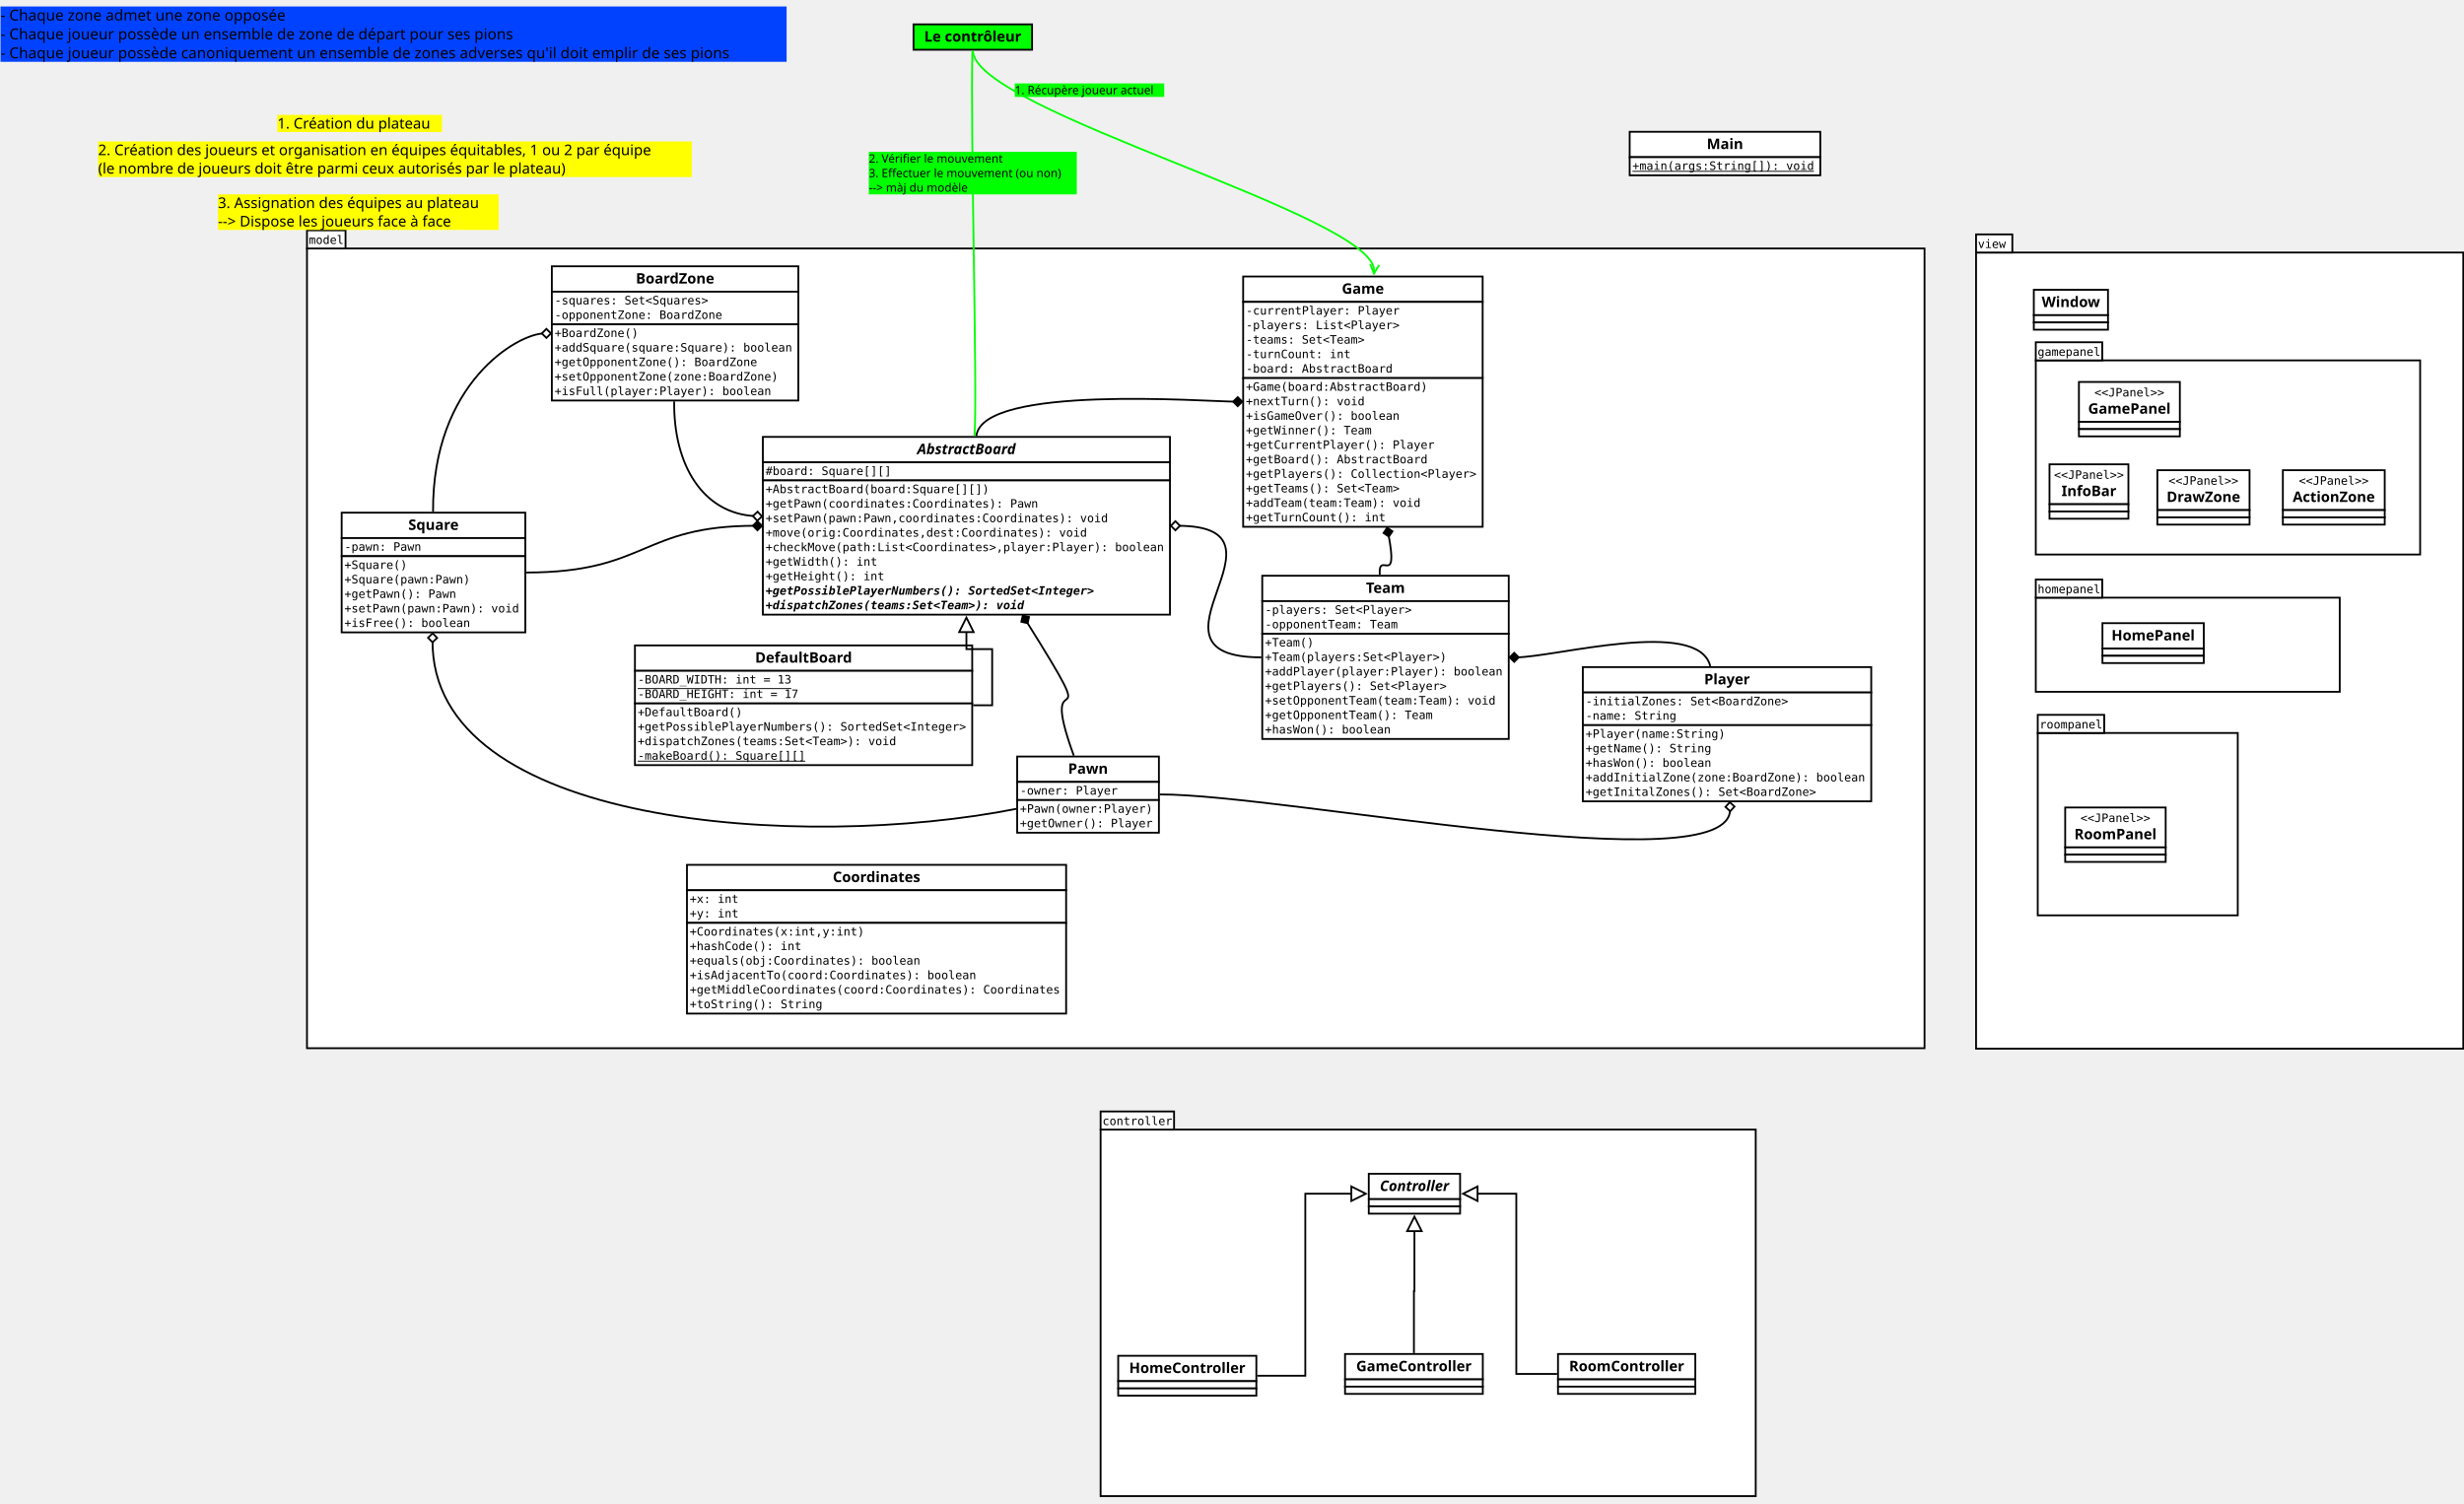
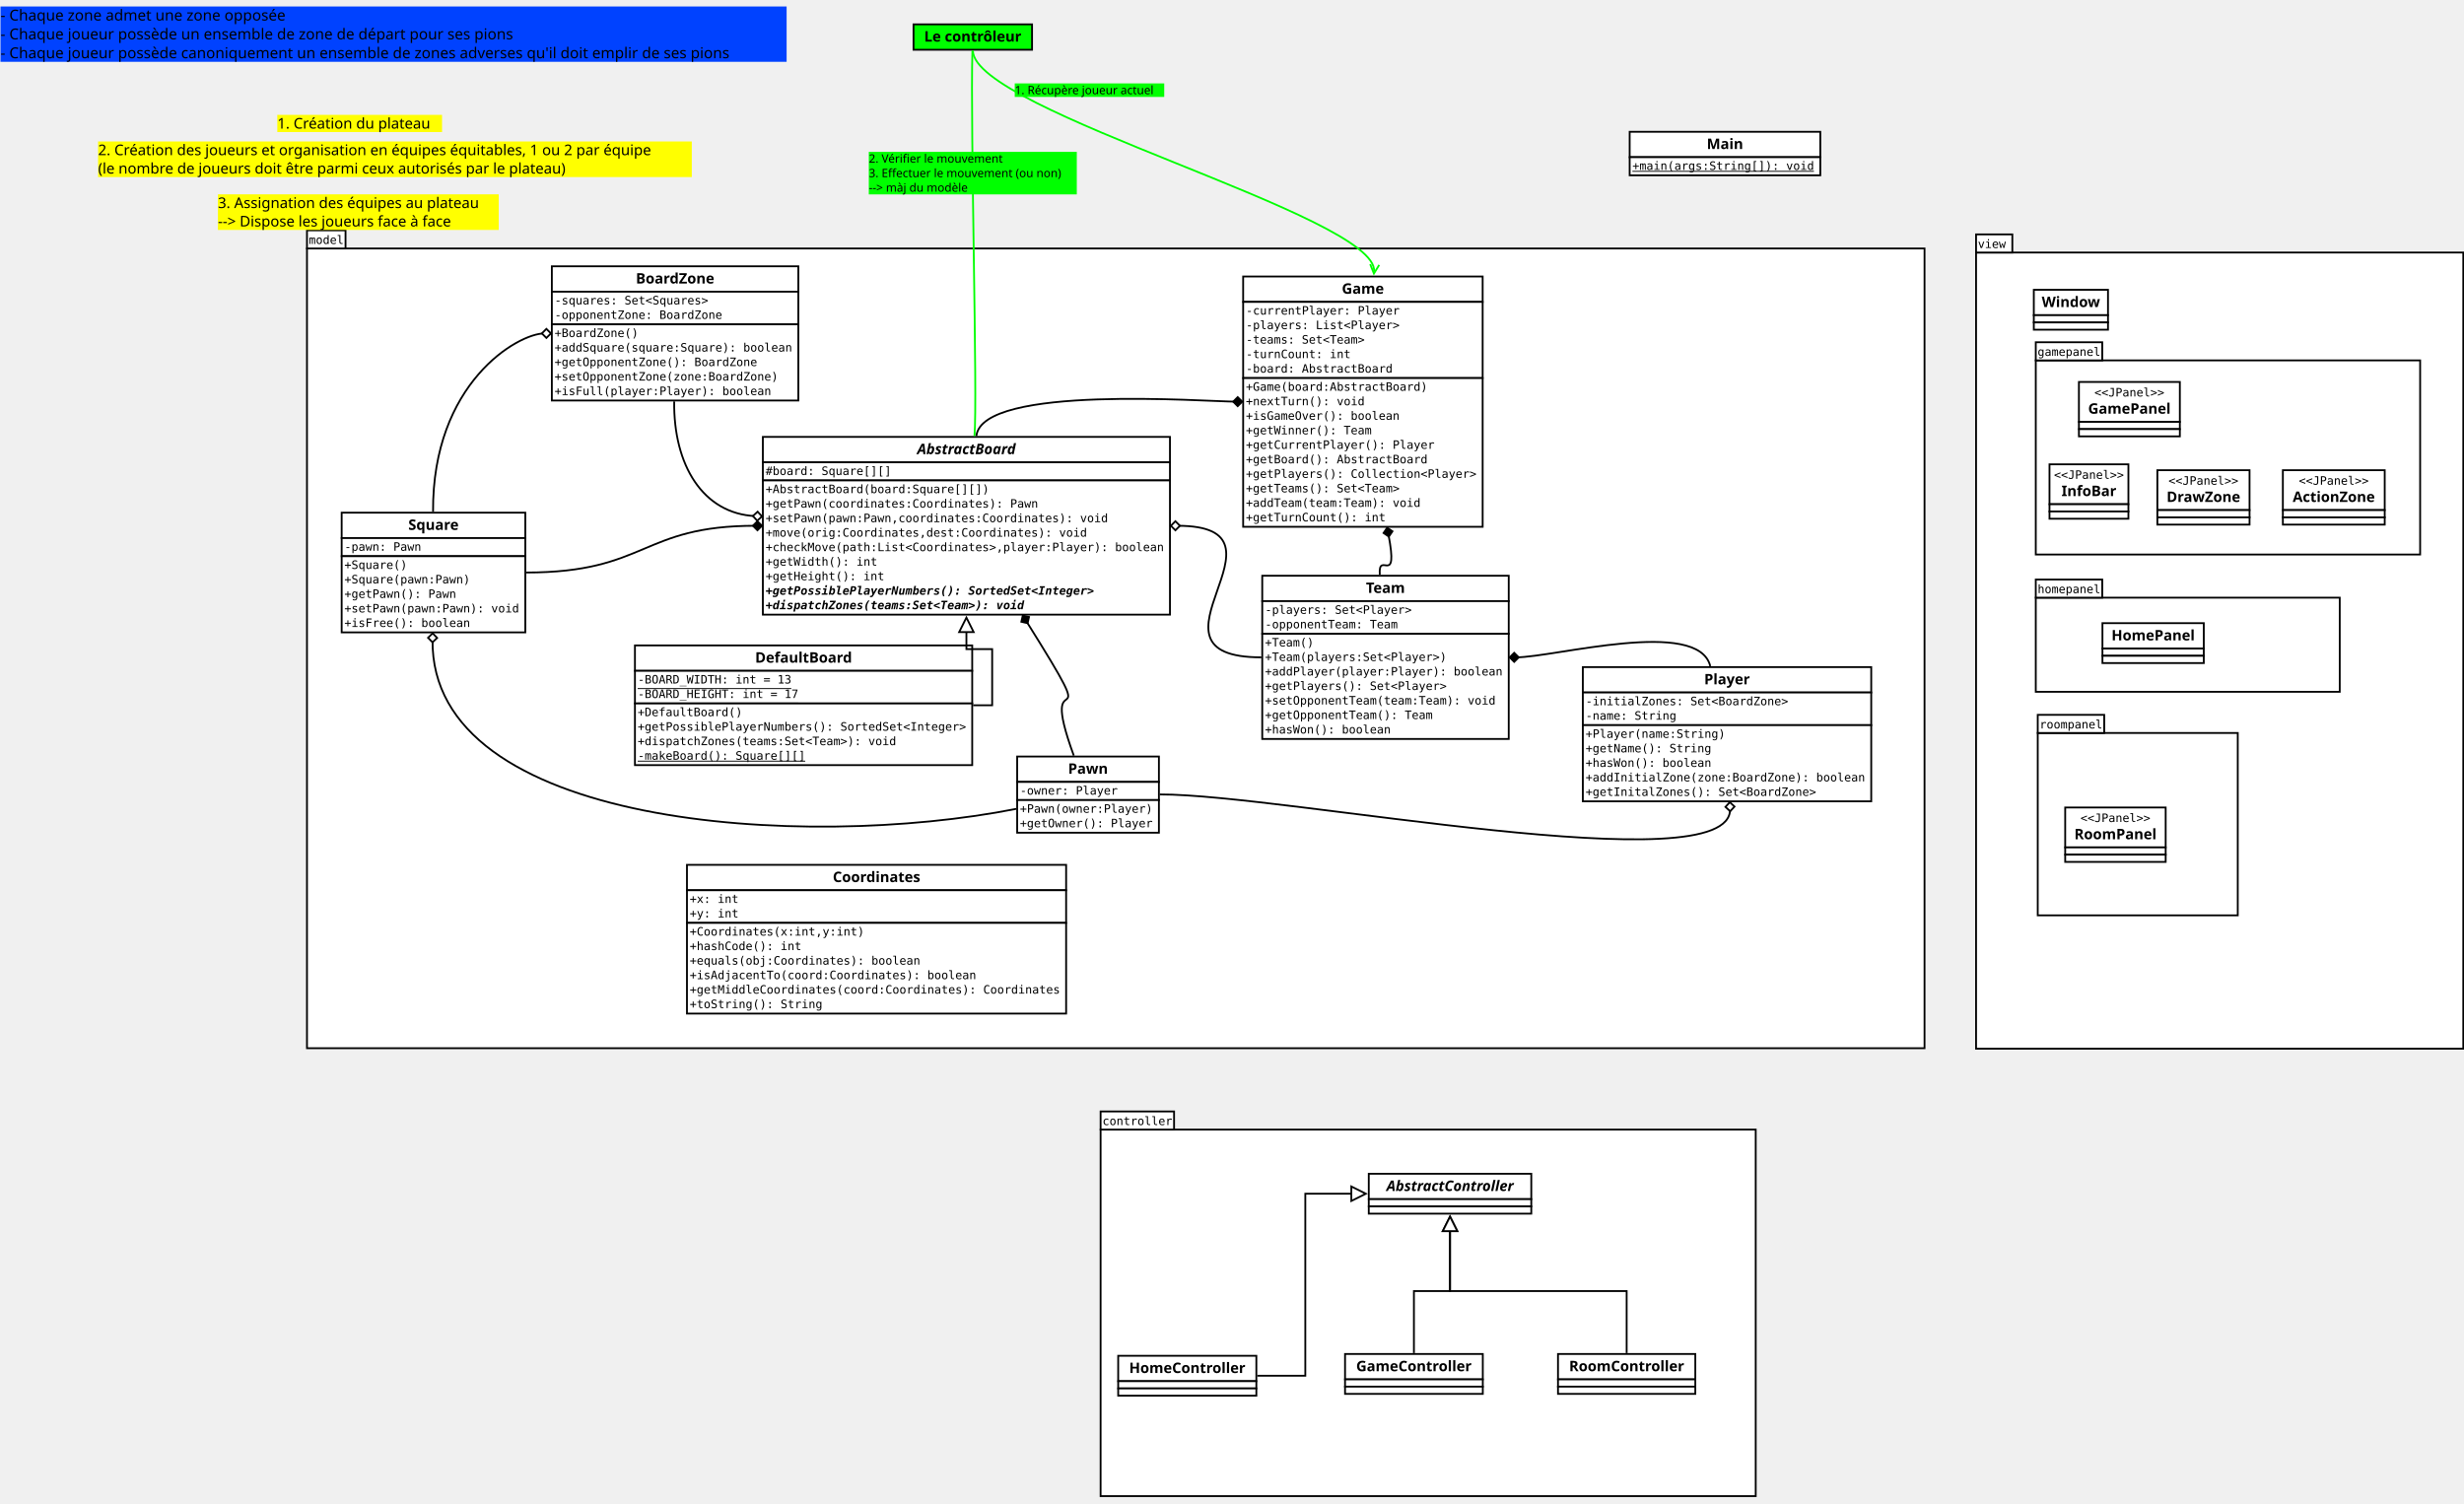
<svg xmlns="http://www.w3.org/2000/svg" width="136cm" height="83cm" viewBox="-1319 -499 2717 1644">
  <g>
    <rect style="fill: #ffffff" x="-980.496" y="-232.092" width="1783.64" height="881.86" />
    <rect style="fill: none; fill-opacity:0; stroke-width: 2; stroke: #000000" x="-980.496" y="-232.092" width="1783.64" height="881.86" />
    <rect style="fill: #ffffff" x="-980.496" y="-252.092" width="42.5" height="20" />
    <rect style="fill: none; fill-opacity:0; stroke-width: 2; stroke: #000000" x="-980.496" y="-252.092" width="42.5" height="20" />
    <text font-size="12.8" style="fill: #000000;text-anchor:start;font-family:monospace;font-style:normal;font-weight:normal" x="-978.496" y="-237.092">model</text>
  </g>
  <g>
    <rect style="fill: #ffffff" x="-477.808" y="-24.324" width="448.9" height="28" />
    <rect style="fill: none; fill-opacity:0; stroke-width: 2; stroke: #000000" x="-477.808" y="-24.324" width="448.9" height="28" />
    <text font-size="16" style="fill: #000000;text-anchor:middle;font-family:sans-serif;font-style:italic;font-weight:700" x="-253.358" y="-5.324">AbstractBoard</text>
    <rect style="fill: #ffffff" x="-477.808" y="3.676" width="448.9" height="20" />
    <rect style="fill: none; fill-opacity:0; stroke-width: 2; stroke: #000000" x="-477.808" y="3.676" width="448.9" height="20" />
    <text font-size="12.8" style="fill: #000000;text-anchor:start;font-family:monospace;font-style:normal;font-weight:normal" x="-474.808" y="17.676">#board: Square[][]</text>
    <rect style="fill: #ffffff" x="-477.808" y="23.676" width="448.9" height="148" />
    <rect style="fill: none; fill-opacity:0; stroke-width: 2; stroke: #000000" x="-477.808" y="23.676" width="448.9" height="148" />
    <text font-size="12.8" style="fill: #000000;text-anchor:start;font-family:monospace;font-style:normal;font-weight:normal" x="-474.808" y="37.676">+AbstractBoard(board:Square[][])</text>
    <text font-size="12.8" style="fill: #000000;text-anchor:start;font-family:monospace;font-style:normal;font-weight:normal" x="-474.808" y="53.676">+getPawn(coordinates:Coordinates): Pawn</text>
    <text font-size="12.8" style="fill: #000000;text-anchor:start;font-family:monospace;font-style:normal;font-weight:normal" x="-474.808" y="69.676">+setPawn(pawn:Pawn,coordinates:Coordinates): void</text>
    <text font-size="12.8" style="fill: #000000;text-anchor:start;font-family:monospace;font-style:normal;font-weight:normal" x="-474.808" y="85.676">+move(orig:Coordinates,dest:Coordinates): void</text>
    <text font-size="12.8" style="fill: #000000;text-anchor:start;font-family:monospace;font-style:normal;font-weight:normal" x="-474.808" y="101.676">+checkMove(path:List&lt;Coordinates&gt;,player:Player): boolean</text>
    <text font-size="12.8" style="fill: #000000;text-anchor:start;font-family:monospace;font-style:normal;font-weight:normal" x="-474.808" y="117.676">+getWidth(): int</text>
    <text font-size="12.8" style="fill: #000000;text-anchor:start;font-family:monospace;font-style:normal;font-weight:normal" x="-474.808" y="133.676">+getHeight(): int</text>
    <text font-size="12.8" style="fill: #000000;text-anchor:start;font-family:monospace;font-style:italic;font-weight:700" x="-474.808" y="149.676">+getPossiblePlayerNumbers(): SortedSet&lt;Integer&gt;</text>
    <text font-size="12.8" style="fill: #000000;text-anchor:start;font-family:monospace;font-style:italic;font-weight:700" x="-474.808" y="165.676">+dispatchZones(teams:Set&lt;Team&gt;): void</text>
  </g>
  <g>
    <rect style="fill: #ffffff" x="-197.395" y="328.142" width="156.3" height="28" />
    <rect style="fill: none; fill-opacity:0; stroke-width: 2; stroke: #000000" x="-197.395" y="328.142" width="156.3" height="28" />
    <text font-size="16" style="fill: #000000;text-anchor:middle;font-family:sans-serif;font-style:normal;font-weight:700" x="-119.245" y="347.142">Pawn</text>
    <rect style="fill: #ffffff" x="-197.395" y="356.142" width="156.3" height="20" />
    <rect style="fill: none; fill-opacity:0; stroke-width: 2; stroke: #000000" x="-197.395" y="356.142" width="156.3" height="20" />
    <text font-size="12.8" style="fill: #000000;text-anchor:start;font-family:monospace;font-style:normal;font-weight:normal" x="-194.395" y="370.142">-owner: Player</text>
    <rect style="fill: #ffffff" x="-197.395" y="376.142" width="156.3" height="36" />
    <rect style="fill: none; fill-opacity:0; stroke-width: 2; stroke: #000000" x="-197.395" y="376.142" width="156.3" height="36" />
    <text font-size="12.8" style="fill: #000000;text-anchor:start;font-family:monospace;font-style:normal;font-weight:normal" x="-194.395" y="390.142">+Pawn(owner:Player)</text>
    <text font-size="12.8" style="fill: #000000;text-anchor:start;font-family:monospace;font-style:normal;font-weight:normal" x="-194.395" y="406.142">+getOwner(): Player</text>
  </g>
  <g>
    <rect style="fill: #ffffff" x="426.372" y="229.53" width="318" height="28" />
    <rect style="fill: none; fill-opacity:0; stroke-width: 2; stroke: #000000" x="426.372" y="229.53" width="318" height="28" />
    <text font-size="16" style="fill: #000000;text-anchor:middle;font-family:sans-serif;font-style:normal;font-weight:700" x="585.372" y="248.53">Player</text>
    <rect style="fill: #ffffff" x="426.372" y="257.53" width="318" height="36" />
    <rect style="fill: none; fill-opacity:0; stroke-width: 2; stroke: #000000" x="426.372" y="257.53" width="318" height="36" />
    <text font-size="12.8" style="fill: #000000;text-anchor:start;font-family:monospace;font-style:normal;font-weight:normal" x="429.372" y="271.53">-initialZones: Set&lt;BoardZone&gt;</text>
    <text font-size="12.8" style="fill: #000000;text-anchor:start;font-family:monospace;font-style:normal;font-weight:normal" x="429.372" y="287.53">-name: String</text>
    <rect style="fill: #ffffff" x="426.372" y="293.53" width="318" height="84" />
    <rect style="fill: none; fill-opacity:0; stroke-width: 2; stroke: #000000" x="426.372" y="293.53" width="318" height="84" />
    <text font-size="12.8" style="fill: #000000;text-anchor:start;font-family:monospace;font-style:normal;font-weight:normal" x="429.372" y="307.53">+Player(name:String)</text>
    <text font-size="12.8" style="fill: #000000;text-anchor:start;font-family:monospace;font-style:normal;font-weight:normal" x="429.372" y="323.53">+getName(): String</text>
    <text font-size="12.8" style="fill: #000000;text-anchor:start;font-family:monospace;font-style:normal;font-weight:normal" x="429.372" y="339.53">+hasWon(): boolean</text>
    <text font-size="12.8" style="fill: #000000;text-anchor:start;font-family:monospace;font-style:normal;font-weight:normal" x="429.372" y="355.53">+addInitialZone(zone:BoardZone): boolean</text>
    <text font-size="12.8" style="fill: #000000;text-anchor:start;font-family:monospace;font-style:normal;font-weight:normal" x="429.372" y="371.53">+getInitalZones(): Set&lt;BoardZone&gt;</text>
  </g>
  <g>
    <rect style="fill: #ffffff" x="51.797" y="-201.182" width="264.1" height="28" />
    <rect style="fill: none; fill-opacity:0; stroke-width: 2; stroke: #000000" x="51.797" y="-201.182" width="264.1" height="28" />
    <text font-size="16" style="fill: #000000;text-anchor:middle;font-family:sans-serif;font-style:normal;font-weight:700" x="183.847" y="-182.182">Game</text>
    <rect style="fill: #ffffff" x="51.797" y="-173.182" width="264.1" height="84" />
    <rect style="fill: none; fill-opacity:0; stroke-width: 2; stroke: #000000" x="51.797" y="-173.182" width="264.1" height="84" />
    <text font-size="12.8" style="fill: #000000;text-anchor:start;font-family:monospace;font-style:normal;font-weight:normal" x="54.797" y="-159.182">-currentPlayer: Player</text>
    <text font-size="12.8" style="fill: #000000;text-anchor:start;font-family:monospace;font-style:normal;font-weight:normal" x="54.797" y="-143.182">-players: List&lt;Player&gt;</text>
    <text font-size="12.8" style="fill: #000000;text-anchor:start;font-family:monospace;font-style:normal;font-weight:normal" x="54.797" y="-127.182">-teams: Set&lt;Team&gt;</text>
    <text font-size="12.8" style="fill: #000000;text-anchor:start;font-family:monospace;font-style:normal;font-weight:normal" x="54.797" y="-111.182">-turnCount: int</text>
    <text font-size="12.8" style="fill: #000000;text-anchor:start;font-family:monospace;font-style:normal;font-weight:normal" x="54.797" y="-95.182">-board: AbstractBoard</text>
    <rect style="fill: #ffffff" x="51.797" y="-89.182" width="264.1" height="164" />
    <rect style="fill: none; fill-opacity:0; stroke-width: 2; stroke: #000000" x="51.797" y="-89.182" width="264.1" height="164" />
    <text font-size="12.8" style="fill: #000000;text-anchor:start;font-family:monospace;font-style:normal;font-weight:normal" x="54.797" y="-75.182">+Game(board:AbstractBoard)</text>
    <text font-size="12.8" style="fill: #000000;text-anchor:start;font-family:monospace;font-style:normal;font-weight:normal" x="54.797" y="-59.182">+nextTurn(): void</text>
    <text font-size="12.8" style="fill: #000000;text-anchor:start;font-family:monospace;font-style:normal;font-weight:normal" x="54.797" y="-43.182">+isGameOver(): boolean</text>
    <text font-size="12.8" style="fill: #000000;text-anchor:start;font-family:monospace;font-style:normal;font-weight:normal" x="54.797" y="-27.182">+getWinner(): Team</text>
    <text font-size="12.8" style="fill: #000000;text-anchor:start;font-family:monospace;font-style:normal;font-weight:normal" x="54.797" y="-11.182">+getCurrentPlayer(): Player</text>
    <text font-size="12.8" style="fill: #000000;text-anchor:start;font-family:monospace;font-style:normal;font-weight:normal" x="54.797" y="4.818">+getBoard(): AbstractBoard</text>
    <text font-size="12.8" style="fill: #000000;text-anchor:start;font-family:monospace;font-style:normal;font-weight:normal" x="54.797" y="20.818">+getPlayers(): Collection&lt;Player&gt;</text>
    <text font-size="12.8" style="fill: #000000;text-anchor:start;font-family:monospace;font-style:normal;font-weight:normal" x="54.797" y="36.818">+getTeams(): Set&lt;Team&gt;</text>
    <text font-size="12.8" style="fill: #000000;text-anchor:start;font-family:monospace;font-style:normal;font-weight:normal" x="54.797" y="52.818">+addTeam(team:Team): void</text>
    <text font-size="12.8" style="fill: #000000;text-anchor:start;font-family:monospace;font-style:normal;font-weight:normal" x="54.797" y="68.818">+getTurnCount(): int</text>
  </g>
  <g>
    <path style="fill: none; fill-opacity:0; stroke-width: 2; stroke: #000000" d="M 43.62 -63.182 C 11.333,-63.182 -236.044,-82.329 -242.37,-25.33" />
    <polygon style="fill: #000000" points="50.791,-63.182 45.791,-58.182 40.791,-63.182 45.791,-68.182 " />
    <polygon style="fill: none; fill-opacity:0; stroke-width: 2; stroke: #000000" points="50.791,-63.182 45.791,-58.182 40.791,-63.182 45.791,-68.182 " />
  </g>
  <g>
    <path style="fill: none; fill-opacity:0; stroke-width: 2; stroke: #000000" d="M 588.711 385.669 C 592.146,470.153 97.507,369.591 -40.096,369.941" />
    <polygon style="fill: #ffffff" points="588.42,378.503 593.619,383.296 588.826,388.495 583.627,383.702 " />
    <polygon style="fill: none; fill-opacity:0; stroke-width: 2; stroke: #000000" points="588.42,378.503 593.619,383.296 588.826,388.495 583.627,383.702 " />
  </g>
  <g>
    <path style="fill: none; fill-opacity:0; stroke-width: 2; stroke: #000000" d="M -187.399 178.736 C -94.348,326.95 -177.836,209.694 -134.948,327.142" />
    <polygon style="fill: #000000" points="-191.213,172.662 -184.32,174.238 -185.896,181.131 -192.789,179.555 " />
    <polygon style="fill: none; fill-opacity:0; stroke-width: 2; stroke: #000000" points="-191.213,172.662 -184.32,174.238 -185.896,181.131 -192.789,179.555 " />
  </g>
  <g>
    <path style="fill: none; fill-opacity:0; stroke-width: 2; stroke: #000000" d="M 352.829 218.77 C 395.046,218.77 553.614,174.676 566.886,228.526" />
    <polygon style="fill: #000000" points="345.658,218.77 350.658,213.77 355.658,218.77 350.658,223.77 " />
    <polygon style="fill: none; fill-opacity:0; stroke-width: 2; stroke: #000000" points="345.658,218.77 350.658,213.77 355.658,218.77 350.658,223.77 " />
  </g>
  <g>
    <rect style="fill: #ffffff" x="-942.248" y="59.234" width="202.5" height="28" />
    <rect style="fill: none; fill-opacity:0; stroke-width: 2; stroke: #000000" x="-942.248" y="59.234" width="202.5" height="28" />
    <text font-size="16" style="fill: #000000;text-anchor:middle;font-family:sans-serif;font-style:normal;font-weight:700" x="-840.998" y="78.234">Square</text>
    <rect style="fill: #ffffff" x="-942.248" y="87.234" width="202.5" height="20" />
    <rect style="fill: none; fill-opacity:0; stroke-width: 2; stroke: #000000" x="-942.248" y="87.234" width="202.5" height="20" />
    <text font-size="12.8" style="fill: #000000;text-anchor:start;font-family:monospace;font-style:normal;font-weight:normal" x="-939.248" y="101.234">-pawn: Pawn</text>
    <rect style="fill: #ffffff" x="-942.248" y="107.234" width="202.5" height="84" />
    <rect style="fill: none; fill-opacity:0; stroke-width: 2; stroke: #000000" x="-942.248" y="107.234" width="202.5" height="84" />
    <text font-size="12.8" style="fill: #000000;text-anchor:start;font-family:monospace;font-style:normal;font-weight:normal" x="-939.248" y="121.234">+Square()</text>
    <text font-size="12.8" style="fill: #000000;text-anchor:start;font-family:monospace;font-style:normal;font-weight:normal" x="-939.248" y="137.234">+Square(pawn:Pawn)</text>
    <text font-size="12.8" style="fill: #000000;text-anchor:start;font-family:monospace;font-style:normal;font-weight:normal" x="-939.248" y="153.234">+getPawn(): Pawn</text>
    <text font-size="12.8" style="fill: #000000;text-anchor:start;font-family:monospace;font-style:normal;font-weight:normal" x="-939.248" y="169.234">+setPawn(pawn:Pawn): void</text>
    <text font-size="12.8" style="fill: #000000;text-anchor:start;font-family:monospace;font-style:normal;font-weight:normal" x="-939.248" y="185.234">+isFree(): boolean</text>
  </g>
  <g>
    <path style="fill: none; fill-opacity:0; stroke-width: 2; stroke: #000000" d="M -485.954 73.676 C -612.854,73.676 -604.817,125.234 -738.889,125.234" />
    <polygon style="fill: #000000" points="-478.782,73.676 -483.782,78.676 -488.782,73.676 -483.782,68.676 " />
    <polygon style="fill: none; fill-opacity:0; stroke-width: 2; stroke: #000000" points="-478.782,73.676 -483.782,78.676 -488.782,73.676 -483.782,68.676 " />
  </g>
  <g>
    <path style="fill: none; fill-opacity:0; stroke-width: 2; stroke: #000000" d="M -842.023 199.398 C -844.88,406.129 -432.602,432.291 -198.391,385.839" />
    <polygon style="fill: #ffffff" points="-841.924,192.227 -836.993,197.296 -842.062,202.226 -846.992,197.158 " />
    <polygon style="fill: none; fill-opacity:0; stroke-width: 2; stroke: #000000" points="-841.924,192.227 -836.993,197.296 -842.062,202.226 -846.992,197.158 " />
  </g>
  <g>
    <rect style="fill: #00ff00" x="-311.67" y="-479.228" width="130.7" height="28" />
    <rect style="fill: none; fill-opacity:0; stroke-width: 2; stroke: #000000" x="-311.67" y="-479.228" width="130.7" height="28" />
    <text font-size="16" style="fill: #000000;text-anchor:middle;font-family:sans-serif;font-style:normal;font-weight:700" x="-246.32" y="-460.228">Le contrôleur</text>
  </g>
  <g>
    <path style="fill: none; fill-opacity:0; stroke-width: 2; stroke: #00ff00" d="M -246.204 -450.234 C -245.69,-383.54 201.439,-267.848 196.178,-206.643" />
    <polyline style="fill: none; fill-opacity:0; stroke-width: 2; stroke: #00ff00" points="191.861,-214.807 195.987,-204.416 201.825,-213.951 " />
  </g>
  <path style="fill: none; fill-opacity:0; stroke-width: 2; stroke: #00ff00" d="M -246.745 -450.226 C -249.161,-364.976 -240.892,-65.24 -244.476,-25.302" />
  <g>
    <rect style="fill: #00ff00" x="-200.072" y="-414.116" width="164.85" height="14.9" />
    <text font-size="12.8" style="fill: #000000;text-anchor:start;font-family:sans-serif;font-style:normal;font-weight:normal" x="-200.072" y="-402.216">
      <tspan x="-200.072" y="-402.216">1. Récupère joueur actuel</tspan>
    </text>
  </g>
  <g>
    <rect style="fill: #00ff00" x="-360.994" y="-338.62" width="229.35" height="46.9" />
    <text font-size="12.8" style="fill: #000000;text-anchor:start;font-family:sans-serif;font-style:normal;font-weight:normal" x="-360.994" y="-326.72">
      <tspan x="-360.994" y="-326.72">2. Vérifier le mouvement</tspan>
      <tspan x="-360.994" y="-310.72">3. Effectuer le mouvement (ou non)</tspan>
      <tspan x="-360.994" y="-294.72">    --&gt; màj du modèle</tspan>
    </text>
  </g>
  <g>
    <rect style="fill: #ffffff" x="-710.494" y="-212.438" width="271.8" height="28" />
    <rect style="fill: none; fill-opacity:0; stroke-width: 2; stroke: #000000" x="-710.494" y="-212.438" width="271.8" height="28" />
    <text font-size="16" style="fill: #000000;text-anchor:middle;font-family:sans-serif;font-style:normal;font-weight:700" x="-574.594" y="-193.438">BoardZone</text>
    <rect style="fill: #ffffff" x="-710.494" y="-184.438" width="271.8" height="36" />
    <rect style="fill: none; fill-opacity:0; stroke-width: 2; stroke: #000000" x="-710.494" y="-184.438" width="271.8" height="36" />
    <text font-size="12.8" style="fill: #000000;text-anchor:start;font-family:monospace;font-style:normal;font-weight:normal" x="-707.494" y="-170.438">-squares: Set&lt;Squares&gt;</text>
    <text font-size="12.8" style="fill: #000000;text-anchor:start;font-family:monospace;font-style:normal;font-weight:normal" x="-707.494" y="-154.438">-opponentZone: BoardZone</text>
    <rect style="fill: #ffffff" x="-710.494" y="-148.438" width="271.8" height="84" />
    <rect style="fill: none; fill-opacity:0; stroke-width: 2; stroke: #000000" x="-710.494" y="-148.438" width="271.8" height="84" />
    <text font-size="12.8" style="fill: #000000;text-anchor:start;font-family:monospace;font-style:normal;font-weight:normal" x="-707.494" y="-134.438">+BoardZone()</text>
    <text font-size="12.8" style="fill: #000000;text-anchor:start;font-family:monospace;font-style:normal;font-weight:normal" x="-707.494" y="-118.438">+addSquare(square:Square): boolean</text>
    <text font-size="12.8" style="fill: #000000;text-anchor:start;font-family:monospace;font-style:normal;font-weight:normal" x="-707.494" y="-102.438">+getOpponentZone(): BoardZone</text>
    <text font-size="12.8" style="fill: #000000;text-anchor:start;font-family:monospace;font-style:normal;font-weight:normal" x="-707.494" y="-86.438">+setOpponentZone(zone:BoardZone)</text>
    <text font-size="12.8" style="fill: #000000;text-anchor:start;font-family:monospace;font-style:normal;font-weight:normal" x="-707.494" y="-70.438">+isFull(player:Player): boolean</text>
  </g>
  <g>
    <path style="fill: none; fill-opacity:0; stroke-width: 2; stroke: #000000" d="M -718.671 -138.438 C -747.915,-138.438 -842.499,-83.707 -841.479,58.239" />
    <polygon style="fill: #ffffff" points="-711.499,-138.438 -716.499,-133.438 -721.499,-138.438 -716.499,-143.438 " />
    <polygon style="fill: none; fill-opacity:0; stroke-width: 2; stroke: #000000" points="-711.499,-138.438 -716.499,-133.438 -721.499,-138.438 -716.499,-143.438 " />
  </g>
  <g>
    <path style="fill: none; fill-opacity:0; stroke-width: 2; stroke: #000000" d="M -485.959 63.038 C -543.997,60.384 -576.5,6.519 -575.58,-63.436" />
    <polygon style="fill: #ffffff" points="-478.795,63.366 -484.019,68.132 -488.785,62.909 -483.562,58.143 " />
    <polygon style="fill: none; fill-opacity:0; stroke-width: 2; stroke: #000000" points="-478.795,63.366 -484.019,68.132 -488.785,62.909 -483.562,58.143 " />
  </g>
  <g>
    <rect style="fill: #ffff00" x="-1013.22" y="-379.414" width="181.65" height="18.95" />
    <text font-size="16.245" style="fill: #000000;text-anchor:start;font-family:sans-serif;font-style:normal;font-weight:normal" x="-1013.22" y="-364.314">
      <tspan x="-1013.22" y="-364.314">1. Création du plateau</tspan>
    </text>
  </g>
  <text font-size="12.8" style="fill: #000000;text-anchor:start;font-family:sans-serif;font-style:normal;font-weight:normal" x="-840.684" y="-375.626">
    <tspan x="-840.684" y="-375.626" />
  </text>
  <g>
    <rect style="fill: #ffff00" x="-1078.68" y="-291.784" width="309.6" height="39.256" />
    <text font-size="16.245" style="fill: #000000;text-anchor:start;font-family:sans-serif;font-style:normal;font-weight:normal" x="-1078.68" y="-276.684">
      <tspan x="-1078.68" y="-276.684">3. Assignation des équipes au plateau</tspan>
      <tspan x="-1078.68" y="-256.378">    --&gt; Dispose les joueurs face à face</tspan>
    </text>
  </g>
  <g>
    <rect style="fill: #ffff00" x="-1210.82" y="-350.09" width="654.65" height="39.256" />
    <text font-size="16.245" style="fill: #000000;text-anchor:start;font-family:sans-serif;font-style:normal;font-weight:normal" x="-1210.82" y="-334.99">
      <tspan x="-1210.82" y="-334.99">2. Création des joueurs et organisation en équipes équitables, 1 ou 2 par équipe</tspan>
      <tspan x="-1210.82" y="-314.684">(le nombre de joueurs doit être parmi ceux autorisés par le plateau)</tspan>
    </text>
  </g>
  <g>
    <rect style="fill: #ffffff" x="72.851" y="128.769" width="271.8" height="28" />
    <rect style="fill: none; fill-opacity:0; stroke-width: 2; stroke: #000000" x="72.851" y="128.769" width="271.8" height="28" />
    <text font-size="16" style="fill: #000000;text-anchor:middle;font-family:sans-serif;font-style:normal;font-weight:700" x="208.751" y="147.769">Team</text>
    <rect style="fill: #ffffff" x="72.851" y="156.769" width="271.8" height="36" />
    <rect style="fill: none; fill-opacity:0; stroke-width: 2; stroke: #000000" x="72.851" y="156.769" width="271.8" height="36" />
    <text font-size="12.8" style="fill: #000000;text-anchor:start;font-family:monospace;font-style:normal;font-weight:normal" x="75.851" y="170.769">-players: Set&lt;Player&gt;</text>
    <text font-size="12.8" style="fill: #000000;text-anchor:start;font-family:monospace;font-style:normal;font-weight:normal" x="75.851" y="186.769">-opponentTeam: Team</text>
    <rect style="fill: #ffffff" x="72.851" y="192.769" width="271.8" height="116" />
    <rect style="fill: none; fill-opacity:0; stroke-width: 2; stroke: #000000" x="72.851" y="192.769" width="271.8" height="116" />
    <text font-size="12.8" style="fill: #000000;text-anchor:start;font-family:monospace;font-style:normal;font-weight:normal" x="75.851" y="206.769">+Team()</text>
    <text font-size="12.8" style="fill: #000000;text-anchor:start;font-family:monospace;font-style:normal;font-weight:normal" x="75.851" y="222.769">+Team(players:Set&lt;Player&gt;)</text>
    <text font-size="12.8" style="fill: #000000;text-anchor:start;font-family:monospace;font-style:normal;font-weight:normal" x="75.851" y="238.769">+addPlayer(player:Player): boolean</text>
    <text font-size="12.8" style="fill: #000000;text-anchor:start;font-family:monospace;font-style:normal;font-weight:normal" x="75.851" y="254.769">+getPlayers(): Set&lt;Player&gt;</text>
    <text font-size="12.8" style="fill: #000000;text-anchor:start;font-family:monospace;font-style:normal;font-weight:normal" x="75.851" y="270.769">+setOpponentTeam(team:Team): void</text>
    <text font-size="12.8" style="fill: #000000;text-anchor:start;font-family:monospace;font-style:normal;font-weight:normal" x="75.851" y="286.769">+getOpponentTeam(): Team</text>
    <text font-size="12.8" style="fill: #000000;text-anchor:start;font-family:monospace;font-style:normal;font-weight:normal" x="75.851" y="302.769">+hasWon(): boolean</text>
  </g>
  <g>
    <path style="fill: none; fill-opacity:0; stroke-width: 2; stroke: #000000" d="M 202.46 127.761 C 200.524,99.749 223.552,143.211 211.941,82.854" />
    <polygon style="fill: #000000" points="210.586,75.811 216.441,79.777 212.475,85.631 206.621,81.666 " />
    <polygon style="fill: none; fill-opacity:0; stroke-width: 2; stroke: #000000" points="210.586,75.811 216.441,79.777 212.475,85.631 206.621,81.666 " />
  </g>
  <g>
    <path style="fill: none; fill-opacity:0; stroke-width: 2; stroke: #000000" d="M 71.861 218.77 C -75.138,218.77 119.095,73.676 -20.736,73.676" />
    <polygon style="fill: #ffffff" points="-27.907,73.676 -22.907,68.676 -17.907,73.676 -22.907,78.676 " />
    <polygon style="fill: none; fill-opacity:0; stroke-width: 2; stroke: #000000" points="-27.907,73.676 -22.907,68.676 -17.907,73.676 -22.907,78.676 " />
  </g>
  <g>
    <rect style="fill: #0042ff" x="-1318.46" y="-498.934" width="866.85" height="61" />
    <text font-size="16.64" style="fill: #000000;text-anchor:start;font-family:sans-serif;font-style:normal;font-weight:normal" x="-1318.46" y="-483.484">
      <tspan x="-1318.46" y="-483.484">- Chaque zone admet une zone opposée</tspan>
      <tspan x="-1318.46" y="-462.684">- Chaque joueur possède un ensemble de zone de départ pour ses pions</tspan>
      <tspan x="-1318.46" y="-441.884">- Chaque joueur possède canoniquement un ensemble de zones adverses qu'il doit emplir de ses pions </tspan>
    </text>
  </g>
  <g>
    <rect style="fill: #ffffff" x="-618.862" y="205.618" width="371.9" height="28" />
    <rect style="fill: none; fill-opacity:0; stroke-width: 2; stroke: #000000" x="-618.862" y="205.618" width="371.9" height="28" />
    <text font-size="16" style="fill: #000000;text-anchor:middle;font-family:sans-serif;font-style:normal;font-weight:700" x="-432.912" y="224.618">DefaultBoard</text>
    <rect style="fill: #ffffff" x="-618.862" y="233.618" width="371.9" height="36" />
    <rect style="fill: none; fill-opacity:0; stroke-width: 2; stroke: #000000" x="-618.862" y="233.618" width="371.9" height="36" />
    <text font-size="12.8" style="fill: #000000;text-anchor:start;font-family:monospace;font-style:normal;font-weight:normal" x="-615.862" y="247.618">-BOARD_WIDTH: int = 13</text>
    <line style="fill: none; fill-opacity:0; stroke-width: 1; stroke: #000000" x1="-615.862" y1="253.218" x2="-446.462" y2="253.218" />
    <text font-size="12.8" style="fill: #000000;text-anchor:start;font-family:monospace;font-style:normal;font-weight:normal" x="-615.862" y="263.618">-BOARD_HEIGHT: int = 17</text>
    <line style="fill: none; fill-opacity:0; stroke-width: 1; stroke: #000000" x1="-615.862" y1="269.218" x2="-438.762" y2="269.218" />
    <rect style="fill: #ffffff" x="-618.862" y="269.618" width="371.9" height="68" />
    <rect style="fill: none; fill-opacity:0; stroke-width: 2; stroke: #000000" x="-618.862" y="269.618" width="371.9" height="68" />
    <text font-size="12.8" style="fill: #000000;text-anchor:start;font-family:monospace;font-style:normal;font-weight:normal" x="-615.862" y="283.618">+DefaultBoard()</text>
    <text font-size="12.8" style="fill: #000000;text-anchor:start;font-family:monospace;font-style:normal;font-weight:normal" x="-615.862" y="299.618">+getPossiblePlayerNumbers(): SortedSet&lt;Integer&gt;</text>
    <text font-size="12.8" style="fill: #000000;text-anchor:start;font-family:monospace;font-style:normal;font-weight:normal" x="-615.862" y="315.618">+dispatchZones(teams:Set&lt;Team&gt;): void</text>
    <text font-size="12.8" style="fill: #000000;text-anchor:start;font-family:monospace;font-style:normal;font-weight:normal" x="-615.862" y="331.618">-makeBoard(): Square[][]</text>
    <line style="fill: none; fill-opacity:0; stroke-width: 1; stroke: #000000" x1="-615.862" y1="333.218" x2="-431.062" y2="333.218" />
  </g>
  <g>
    <polyline style="fill: none; fill-opacity:0; stroke-width: 2; stroke: #000000" points="-253.358,190.918 -253.358,209.682 -224.956,209.682 -224.956,271.618 -245.956,271.618 " />
    <polygon style="fill: #ffffff" points="-245.358,190.918 -253.358,174.918 -261.358,190.918 " />
    <polygon style="fill: none; fill-opacity:0; stroke-width: 2; stroke: #000000" points="-245.358,190.918 -253.358,174.918 -261.358,190.918 " />
  </g>
  <g>
    <rect style="fill: #ffffff" x="478.002" y="-360.764" width="210.2" height="28" />
    <rect style="fill: none; fill-opacity:0; stroke-width: 2; stroke: #000000" x="478.002" y="-360.764" width="210.2" height="28" />
    <text font-size="16" style="fill: #000000;text-anchor:middle;font-family:sans-serif;font-style:normal;font-weight:700" x="583.102" y="-341.764">Main</text>
    <rect style="fill: #ffffff" x="478.002" y="-332.764" width="210.2" height="20" />
    <rect style="fill: none; fill-opacity:0; stroke-width: 2; stroke: #000000" x="478.002" y="-332.764" width="210.2" height="20" />
    <text font-size="12.8" style="fill: #000000;text-anchor:start;font-family:monospace;font-style:normal;font-weight:normal" x="481.002" y="-318.764">+main(args:String[]): void</text>
    <line style="fill: none; fill-opacity:0; stroke-width: 1; stroke: #000000" x1="481.002" y1="-317.164" x2="681.202" y2="-317.164" />
  </g>
  <g>
    <rect style="fill: #ffffff" x="-561.506" y="447.584" width="418.1" height="28" />
    <rect style="fill: none; fill-opacity:0; stroke-width: 2; stroke: #000000" x="-561.506" y="447.584" width="418.1" height="28" />
    <text font-size="16" style="fill: #000000;text-anchor:middle;font-family:sans-serif;font-style:normal;font-weight:700" x="-352.456" y="466.584">Coordinates</text>
    <rect style="fill: #ffffff" x="-561.506" y="475.584" width="418.1" height="36" />
    <rect style="fill: none; fill-opacity:0; stroke-width: 2; stroke: #000000" x="-561.506" y="475.584" width="418.1" height="36" />
    <text font-size="12.8" style="fill: #000000;text-anchor:start;font-family:monospace;font-style:normal;font-weight:normal" x="-558.506" y="489.584">+x: int</text>
    <text font-size="12.8" style="fill: #000000;text-anchor:start;font-family:monospace;font-style:normal;font-weight:normal" x="-558.506" y="505.584">+y: int</text>
    <rect style="fill: #ffffff" x="-561.506" y="511.584" width="418.1" height="100" />
    <rect style="fill: none; fill-opacity:0; stroke-width: 2; stroke: #000000" x="-561.506" y="511.584" width="418.1" height="100" />
    <text font-size="12.8" style="fill: #000000;text-anchor:start;font-family:monospace;font-style:normal;font-weight:normal" x="-558.506" y="525.584">+Coordinates(x:int,y:int)</text>
    <text font-size="12.8" style="fill: #000000;text-anchor:start;font-family:monospace;font-style:normal;font-weight:normal" x="-558.506" y="541.584">+hashCode(): int</text>
    <text font-size="12.8" style="fill: #000000;text-anchor:start;font-family:monospace;font-style:normal;font-weight:normal" x="-558.506" y="557.584">+equals(obj:Coordinates): boolean</text>
    <text font-size="12.8" style="fill: #000000;text-anchor:start;font-family:monospace;font-style:normal;font-weight:normal" x="-558.506" y="573.584">+isAdjacentTo(coord:Coordinates): boolean</text>
    <text font-size="12.8" style="fill: #000000;text-anchor:start;font-family:monospace;font-style:normal;font-weight:normal" x="-558.506" y="589.584">+getMiddleCoordinates(coord:Coordinates): Coordinates</text>
    <text font-size="12.8" style="fill: #000000;text-anchor:start;font-family:monospace;font-style:normal;font-weight:normal" x="-558.506" y="605.584">+toString(): String</text>
  </g>
  <g>
    <rect style="fill: #ffffff" x="859.956" y="-227.618" width="537.254" height="877.931" />
    <rect style="fill: none; fill-opacity:0; stroke-width: 2; stroke: #000000" x="859.956" y="-227.618" width="537.254" height="877.931" />
    <rect style="fill: #ffffff" x="859.956" y="-247.618" width="40" height="20" />
    <rect style="fill: none; fill-opacity:0; stroke-width: 2; stroke: #000000" x="859.956" y="-247.618" width="40" height="20" />
    <text font-size="12.8" style="fill: #000000;text-anchor:start;font-family:monospace;font-style:normal;font-weight:normal" x="861.956" y="-232.618">view</text>
  </g>
  <g>
    <rect style="fill: #ffffff" x="923.644" y="-186.532" width="81.8" height="28" />
    <rect style="fill: none; fill-opacity:0; stroke-width: 2; stroke: #000000" x="923.644" y="-186.532" width="81.8" height="28" />
    <text font-size="16" style="fill: #000000;text-anchor:middle;font-family:sans-serif;font-style:normal;font-weight:700" x="964.544" y="-167.532">Window</text>
    <rect style="fill: #ffffff" x="923.644" y="-158.532" width="81.8" height="8" />
    <rect style="fill: none; fill-opacity:0; stroke-width: 2; stroke: #000000" x="923.644" y="-158.532" width="81.8" height="8" />
    <rect style="fill: #ffffff" x="923.644" y="-150.532" width="81.8" height="8" />
    <rect style="fill: none; fill-opacity:0; stroke-width: 2; stroke: #000000" x="923.644" y="-150.532" width="81.8" height="8" />
  </g>
  <g>
    <rect style="fill: #ffffff" x="925.808" y="-108.686" width="423.831" height="214.077" />
    <rect style="fill: none; fill-opacity:0; stroke-width: 2; stroke: #000000" x="925.808" y="-108.686" width="423.831" height="214.077" />
    <rect style="fill: #ffffff" x="925.808" y="-128.686" width="73.3" height="20" />
    <rect style="fill: none; fill-opacity:0; stroke-width: 2; stroke: #000000" x="925.808" y="-128.686" width="73.3" height="20" />
    <text font-size="12.8" style="fill: #000000;text-anchor:start;font-family:monospace;font-style:normal;font-weight:normal" x="927.808" y="-113.686">gamepanel</text>
  </g>
  <g>
    <rect style="fill: #ffffff" x="927.97" y="302.168" width="220.564" height="201.102" />
    <rect style="fill: none; fill-opacity:0; stroke-width: 2; stroke: #000000" x="927.97" y="302.168" width="220.564" height="201.102" />
    <rect style="fill: #ffffff" x="927.97" y="282.168" width="73.3" height="20" />
    <rect style="fill: none; fill-opacity:0; stroke-width: 2; stroke: #000000" x="927.97" y="282.168" width="73.3" height="20" />
    <text font-size="12.8" style="fill: #000000;text-anchor:start;font-family:monospace;font-style:normal;font-weight:normal" x="929.97" y="297.168">roompanel</text>
  </g>
  <g>
    <rect style="fill: #ffffff" x="925.808" y="152.963" width="335.173" height="103.795" />
    <rect style="fill: none; fill-opacity:0; stroke-width: 2; stroke: #000000" x="925.808" y="152.963" width="335.173" height="103.795" />
    <rect style="fill: #ffffff" x="925.808" y="132.963" width="73.3" height="20" />
    <rect style="fill: none; fill-opacity:0; stroke-width: 2; stroke: #000000" x="925.808" y="132.963" width="73.3" height="20" />
    <text font-size="12.8" style="fill: #000000;text-anchor:start;font-family:monospace;font-style:normal;font-weight:normal" x="927.808" y="147.963">homepanel</text>
  </g>
  <g>
    <rect style="fill: #ffffff" x="973.38" y="-84.9" width="111.3" height="44" />
    <rect style="fill: none; fill-opacity:0; stroke-width: 2; stroke: #000000" x="973.38" y="-84.9" width="111.3" height="44" />
    <text font-size="12.8" style="fill: #000000;text-anchor:middle;font-family:monospace;font-style:normal;font-weight:normal" x="1029.03" y="-68.9">&lt;&lt;JPanel&gt;&gt;</text>
    <text font-size="16" style="fill: #000000;text-anchor:middle;font-family:sans-serif;font-style:normal;font-weight:700" x="1029.03" y="-49.9">GamePanel</text>
    <rect style="fill: #ffffff" x="973.38" y="-40.9" width="111.3" height="8" />
    <rect style="fill: none; fill-opacity:0; stroke-width: 2; stroke: #000000" x="973.38" y="-40.9" width="111.3" height="8" />
    <rect style="fill: #ffffff" x="973.38" y="-32.9" width="111.3" height="8" />
    <rect style="fill: none; fill-opacity:0; stroke-width: 2; stroke: #000000" x="973.38" y="-32.9" width="111.3" height="8" />
  </g>
  <g>
    <rect style="fill: #ffffff" x="999.328" y="181.074" width="111.75" height="28" />
    <rect style="fill: none; fill-opacity:0; stroke-width: 2; stroke: #000000" x="999.328" y="181.074" width="111.75" height="28" />
    <text font-size="16" style="fill: #000000;text-anchor:middle;font-family:sans-serif;font-style:normal;font-weight:700" x="1055.2" y="200.074">HomePanel</text>
    <rect style="fill: #ffffff" x="999.328" y="209.074" width="111.75" height="8" />
    <rect style="fill: none; fill-opacity:0; stroke-width: 2; stroke: #000000" x="999.328" y="209.074" width="111.75" height="8" />
    <rect style="fill: #ffffff" x="999.328" y="217.074" width="111.75" height="8" />
    <rect style="fill: none; fill-opacity:0; stroke-width: 2; stroke: #000000" x="999.328" y="217.074" width="111.75" height="8" />
  </g>
  <g>
    <rect style="fill: #ffffff" x="958.244" y="384.338" width="110.8" height="44" />
    <rect style="fill: none; fill-opacity:0; stroke-width: 2; stroke: #000000" x="958.244" y="384.338" width="110.8" height="44" />
    <text font-size="12.8" style="fill: #000000;text-anchor:middle;font-family:monospace;font-style:normal;font-weight:normal" x="1013.64" y="400.338">&lt;&lt;JPanel&gt;&gt;</text>
    <text font-size="16" style="fill: #000000;text-anchor:middle;font-family:sans-serif;font-style:normal;font-weight:700" x="1013.64" y="419.338">RoomPanel</text>
    <rect style="fill: #ffffff" x="958.244" y="428.338" width="110.8" height="8" />
    <rect style="fill: none; fill-opacity:0; stroke-width: 2; stroke: #000000" x="958.244" y="428.338" width="110.8" height="8" />
    <rect style="fill: #ffffff" x="958.244" y="436.338" width="110.8" height="8" />
    <rect style="fill: none; fill-opacity:0; stroke-width: 2; stroke: #000000" x="958.244" y="436.338" width="110.8" height="8" />
  </g>
  <g>
    <rect style="fill: #ffffff" x="1198.27" y="12.408" width="112.3" height="44" />
    <rect style="fill: none; fill-opacity:0; stroke-width: 2; stroke: #000000" x="1198.27" y="12.408" width="112.3" height="44" />
    <text font-size="12.8" style="fill: #000000;text-anchor:middle;font-family:monospace;font-style:normal;font-weight:normal" x="1254.42" y="28.408">&lt;&lt;JPanel&gt;&gt;</text>
    <text font-size="16" style="fill: #000000;text-anchor:middle;font-family:sans-serif;font-style:normal;font-weight:700" x="1254.42" y="47.408">ActionZone</text>
    <rect style="fill: #ffffff" x="1198.27" y="56.408" width="112.3" height="8" />
    <rect style="fill: none; fill-opacity:0; stroke-width: 2; stroke: #000000" x="1198.27" y="56.408" width="112.3" height="8" />
    <rect style="fill: #ffffff" x="1198.27" y="64.408" width="112.3" height="8" />
    <rect style="fill: none; fill-opacity:0; stroke-width: 2; stroke: #000000" x="1198.27" y="64.408" width="112.3" height="8" />
  </g>
  <g>
    <rect style="fill: #ffffff" x="1059.88" y="12.408" width="101.65" height="44" />
    <rect style="fill: none; fill-opacity:0; stroke-width: 2; stroke: #000000" x="1059.88" y="12.408" width="101.65" height="44" />
    <text font-size="12.8" style="fill: #000000;text-anchor:middle;font-family:monospace;font-style:normal;font-weight:normal" x="1110.7" y="28.408">&lt;&lt;JPanel&gt;&gt;</text>
    <text font-size="16" style="fill: #000000;text-anchor:middle;font-family:sans-serif;font-style:normal;font-weight:700" x="1110.7" y="47.408">DrawZone</text>
    <rect style="fill: #ffffff" x="1059.88" y="56.408" width="101.65" height="8" />
    <rect style="fill: none; fill-opacity:0; stroke-width: 2; stroke: #000000" x="1059.88" y="56.408" width="101.65" height="8" />
    <rect style="fill: #ffffff" x="1059.88" y="64.408" width="101.65" height="8" />
    <rect style="fill: none; fill-opacity:0; stroke-width: 2; stroke: #000000" x="1059.88" y="64.408" width="101.65" height="8" />
  </g>
  <g>
    <rect style="fill: #ffffff" x="940.944" y="5.92" width="87" height="44" />
    <rect style="fill: none; fill-opacity:0; stroke-width: 2; stroke: #000000" x="940.944" y="5.92" width="87" height="44" />
    <text font-size="12.8" style="fill: #000000;text-anchor:middle;font-family:monospace;font-style:normal;font-weight:normal" x="984.444" y="21.921">&lt;&lt;JPanel&gt;&gt;</text>
    <text font-size="16" style="fill: #000000;text-anchor:middle;font-family:sans-serif;font-style:normal;font-weight:700" x="984.444" y="40.92">InfoBar</text>
    <rect style="fill: #ffffff" x="940.944" y="49.92" width="87" height="8" />
    <rect style="fill: none; fill-opacity:0; stroke-width: 2; stroke: #000000" x="940.944" y="49.92" width="87" height="8" />
    <rect style="fill: #ffffff" x="940.944" y="57.92" width="87" height="8" />
    <rect style="fill: none; fill-opacity:0; stroke-width: 2; stroke: #000000" x="940.944" y="57.92" width="87" height="8" />
  </g>
  <g>
    <rect style="fill: #ffffff" x="-105.384" y="739.512" width="722.369" height="404.169" />
    <rect style="fill: none; fill-opacity:0; stroke-width: 2; stroke: #000000" x="-105.384" y="739.512" width="722.369" height="404.169" />
    <rect style="fill: #ffffff" x="-105.384" y="719.512" width="81" height="20" />
    <rect style="fill: none; fill-opacity:0; stroke-width: 2; stroke: #000000" x="-105.384" y="719.512" width="81" height="20" />
    <text font-size="12.8" style="fill: #000000;text-anchor:start;font-family:monospace;font-style:normal;font-weight:normal" x="-103.384" y="734.512">controller</text>
  </g>
  <g>
    <rect style="fill: #ffffff" x="164.153" y="986.95" width="151.9" height="28" />
    <rect style="fill: none; fill-opacity:0; stroke-width: 2; stroke: #000000" x="164.153" y="986.95" width="151.9" height="28" />
    <text font-size="16" style="fill: #000000;text-anchor:middle;font-family:sans-serif;font-style:normal;font-weight:700" x="240.103" y="1005.95">GameController</text>
    <rect style="fill: #ffffff" x="164.153" y="1014.95" width="151.9" height="8" />
    <rect style="fill: none; fill-opacity:0; stroke-width: 2; stroke: #000000" x="164.153" y="1014.95" width="151.9" height="8" />
    <rect style="fill: #ffffff" x="164.153" y="1022.95" width="151.9" height="8" />
    <rect style="fill: none; fill-opacity:0; stroke-width: 2; stroke: #000000" x="164.153" y="1022.95" width="151.9" height="8" />
  </g>
  <g>
    <rect style="fill: #ffffff" x="-85.994" y="988.932" width="152.35" height="28" />
    <rect style="fill: none; fill-opacity:0; stroke-width: 2; stroke: #000000" x="-85.994" y="988.932" width="152.35" height="28" />
    <text font-size="16" style="fill: #000000;text-anchor:middle;font-family:sans-serif;font-style:normal;font-weight:700" x="-9.819" y="1007.93">HomeController</text>
    <rect style="fill: #ffffff" x="-85.994" y="1016.93" width="152.35" height="8" />
    <rect style="fill: none; fill-opacity:0; stroke-width: 2; stroke: #000000" x="-85.994" y="1016.93" width="152.35" height="8" />
    <rect style="fill: #ffffff" x="-85.994" y="1024.93" width="152.35" height="8" />
    <rect style="fill: none; fill-opacity:0; stroke-width: 2; stroke: #000000" x="-85.994" y="1024.93" width="152.35" height="8" />
  </g>
  <g>
    <rect style="fill: #ffffff" x="398.978" y="986.95" width="151.4" height="28" />
    <rect style="fill: none; fill-opacity:0; stroke-width: 2; stroke: #000000" x="398.978" y="986.95" width="151.4" height="28" />
    <text font-size="16" style="fill: #000000;text-anchor:middle;font-family:sans-serif;font-style:normal;font-weight:700" x="474.678" y="1005.95">RoomController</text>
    <rect style="fill: #ffffff" x="398.978" y="1014.95" width="151.4" height="8" />
    <rect style="fill: none; fill-opacity:0; stroke-width: 2; stroke: #000000" x="398.978" y="1014.95" width="151.4" height="8" />
    <rect style="fill: #ffffff" x="398.978" y="1022.95" width="151.4" height="8" />
    <rect style="fill: none; fill-opacity:0; stroke-width: 2; stroke: #000000" x="398.978" y="1022.95" width="151.4" height="8" />
  </g>
  <g>
-     <rect style="fill: #ffffff" x="190.319" y="788.214" width="100.7" height="28" />
-     <rect style="fill: none; fill-opacity:0; stroke-width: 2; stroke: #000000" x="190.319" y="788.214" width="100.7" height="28" />
-     <text font-size="16" style="fill: #000000;text-anchor:middle;font-family:sans-serif;font-style:italic;font-weight:700" x="240.669" y="807.214">Controller</text>
-     <rect style="fill: #ffffff" x="190.319" y="816.214" width="100.7" height="8" />
-     <rect style="fill: none; fill-opacity:0; stroke-width: 2; stroke: #000000" x="190.319" y="816.214" width="100.7" height="8" />
-     <rect style="fill: #ffffff" x="190.319" y="824.214" width="100.7" height="8" />
-     <rect style="fill: none; fill-opacity:0; stroke-width: 2; stroke: #000000" x="190.319" y="824.214" width="100.7" height="8" />
-   </g>
-   <g>
-     <polyline style="fill: none; fill-opacity:0; stroke-width: 2; stroke: #000000" points="240.669,851.456 240.669,917.582 240.103,917.582 240.103,985.944 " />
-     <polygon style="fill: #ffffff" points="248.669,851.456 240.669,835.456 232.669,851.456 " />
-     <polygon style="fill: none; fill-opacity:0; stroke-width: 2; stroke: #000000" points="248.669,851.456 240.669,835.456 232.669,851.456 " />
-   </g>
-   <g>
-     <polyline style="fill: none; fill-opacity:0; stroke-width: 2; stroke: #000000" points="171.077,810.214 120.339,810.214 120.339,1010.93 67.366,1010.93 " />
+     <rect style="fill: #ffffff" x="190.319" y="788.214" width="179.2" height="28" />
+     <rect style="fill: none; fill-opacity:0; stroke-width: 2; stroke: #000000" x="190.319" y="788.214" width="179.2" height="28" />
+     <text font-size="16" style="fill: #000000;text-anchor:middle;font-family:sans-serif;font-style:italic;font-weight:700" x="279.919" y="807.214">AbstractController</text>
+     <rect style="fill: #ffffff" x="190.319" y="816.214" width="179.2" height="8" />
+     <rect style="fill: none; fill-opacity:0; stroke-width: 2; stroke: #000000" x="190.319" y="816.214" width="179.2" height="8" />
+     <rect style="fill: #ffffff" x="190.319" y="824.214" width="179.2" height="8" />
+     <rect style="fill: none; fill-opacity:0; stroke-width: 2; stroke: #000000" x="190.319" y="824.214" width="179.2" height="8" />
+   </g>
+   <g>
+     <polyline style="fill: none; fill-opacity:0; stroke-width: 2; stroke: #000000" points="279.919,851.456 279.919,917.582 240.103,917.582 240.103,985.944 " />
+     <polygon style="fill: #ffffff" points="287.919,851.456 279.919,835.456 271.919,851.456 " />
+     <polygon style="fill: none; fill-opacity:0; stroke-width: 2; stroke: #000000" points="287.919,851.456 279.919,835.456 271.919,851.456 " />
+   </g>
+   <g>
+     <polyline style="fill: none; fill-opacity:0; stroke-width: 2; stroke: #000000" points="171.077,810.214 120.34,810.214 120.34,1010.93 67.366,1010.93 " />
    <polygon style="fill: #ffffff" points="171.077,818.214 187.077,810.214 171.077,802.214 " />
    <polygon style="fill: none; fill-opacity:0; stroke-width: 2; stroke: #000000" points="171.077,818.214 187.077,810.214 171.077,802.214 " />
  </g>
  <g>
-     <polyline style="fill: none; fill-opacity:0; stroke-width: 2; stroke: #000000" points="310.261,810.214 352.997,810.214 352.997,1008.95 397.969,1008.95 " />
-     <polygon style="fill: #ffffff" points="310.261,802.214 294.261,810.214 310.261,818.214 " />
-     <polygon style="fill: none; fill-opacity:0; stroke-width: 2; stroke: #000000" points="310.261,802.214 294.261,810.214 310.261,818.214 " />
+     <polyline style="fill: none; fill-opacity:0; stroke-width: 2; stroke: #000000" points="279.919,851.456 279.919,917.582 474.678,917.582 474.678,985.944 " />
+     <polygon style="fill: #ffffff" points="287.919,851.456 279.919,835.456 271.919,851.456 " />
+     <polygon style="fill: none; fill-opacity:0; stroke-width: 2; stroke: #000000" points="287.919,851.456 279.919,835.456 271.919,851.456 " />
  </g>
</svg>
